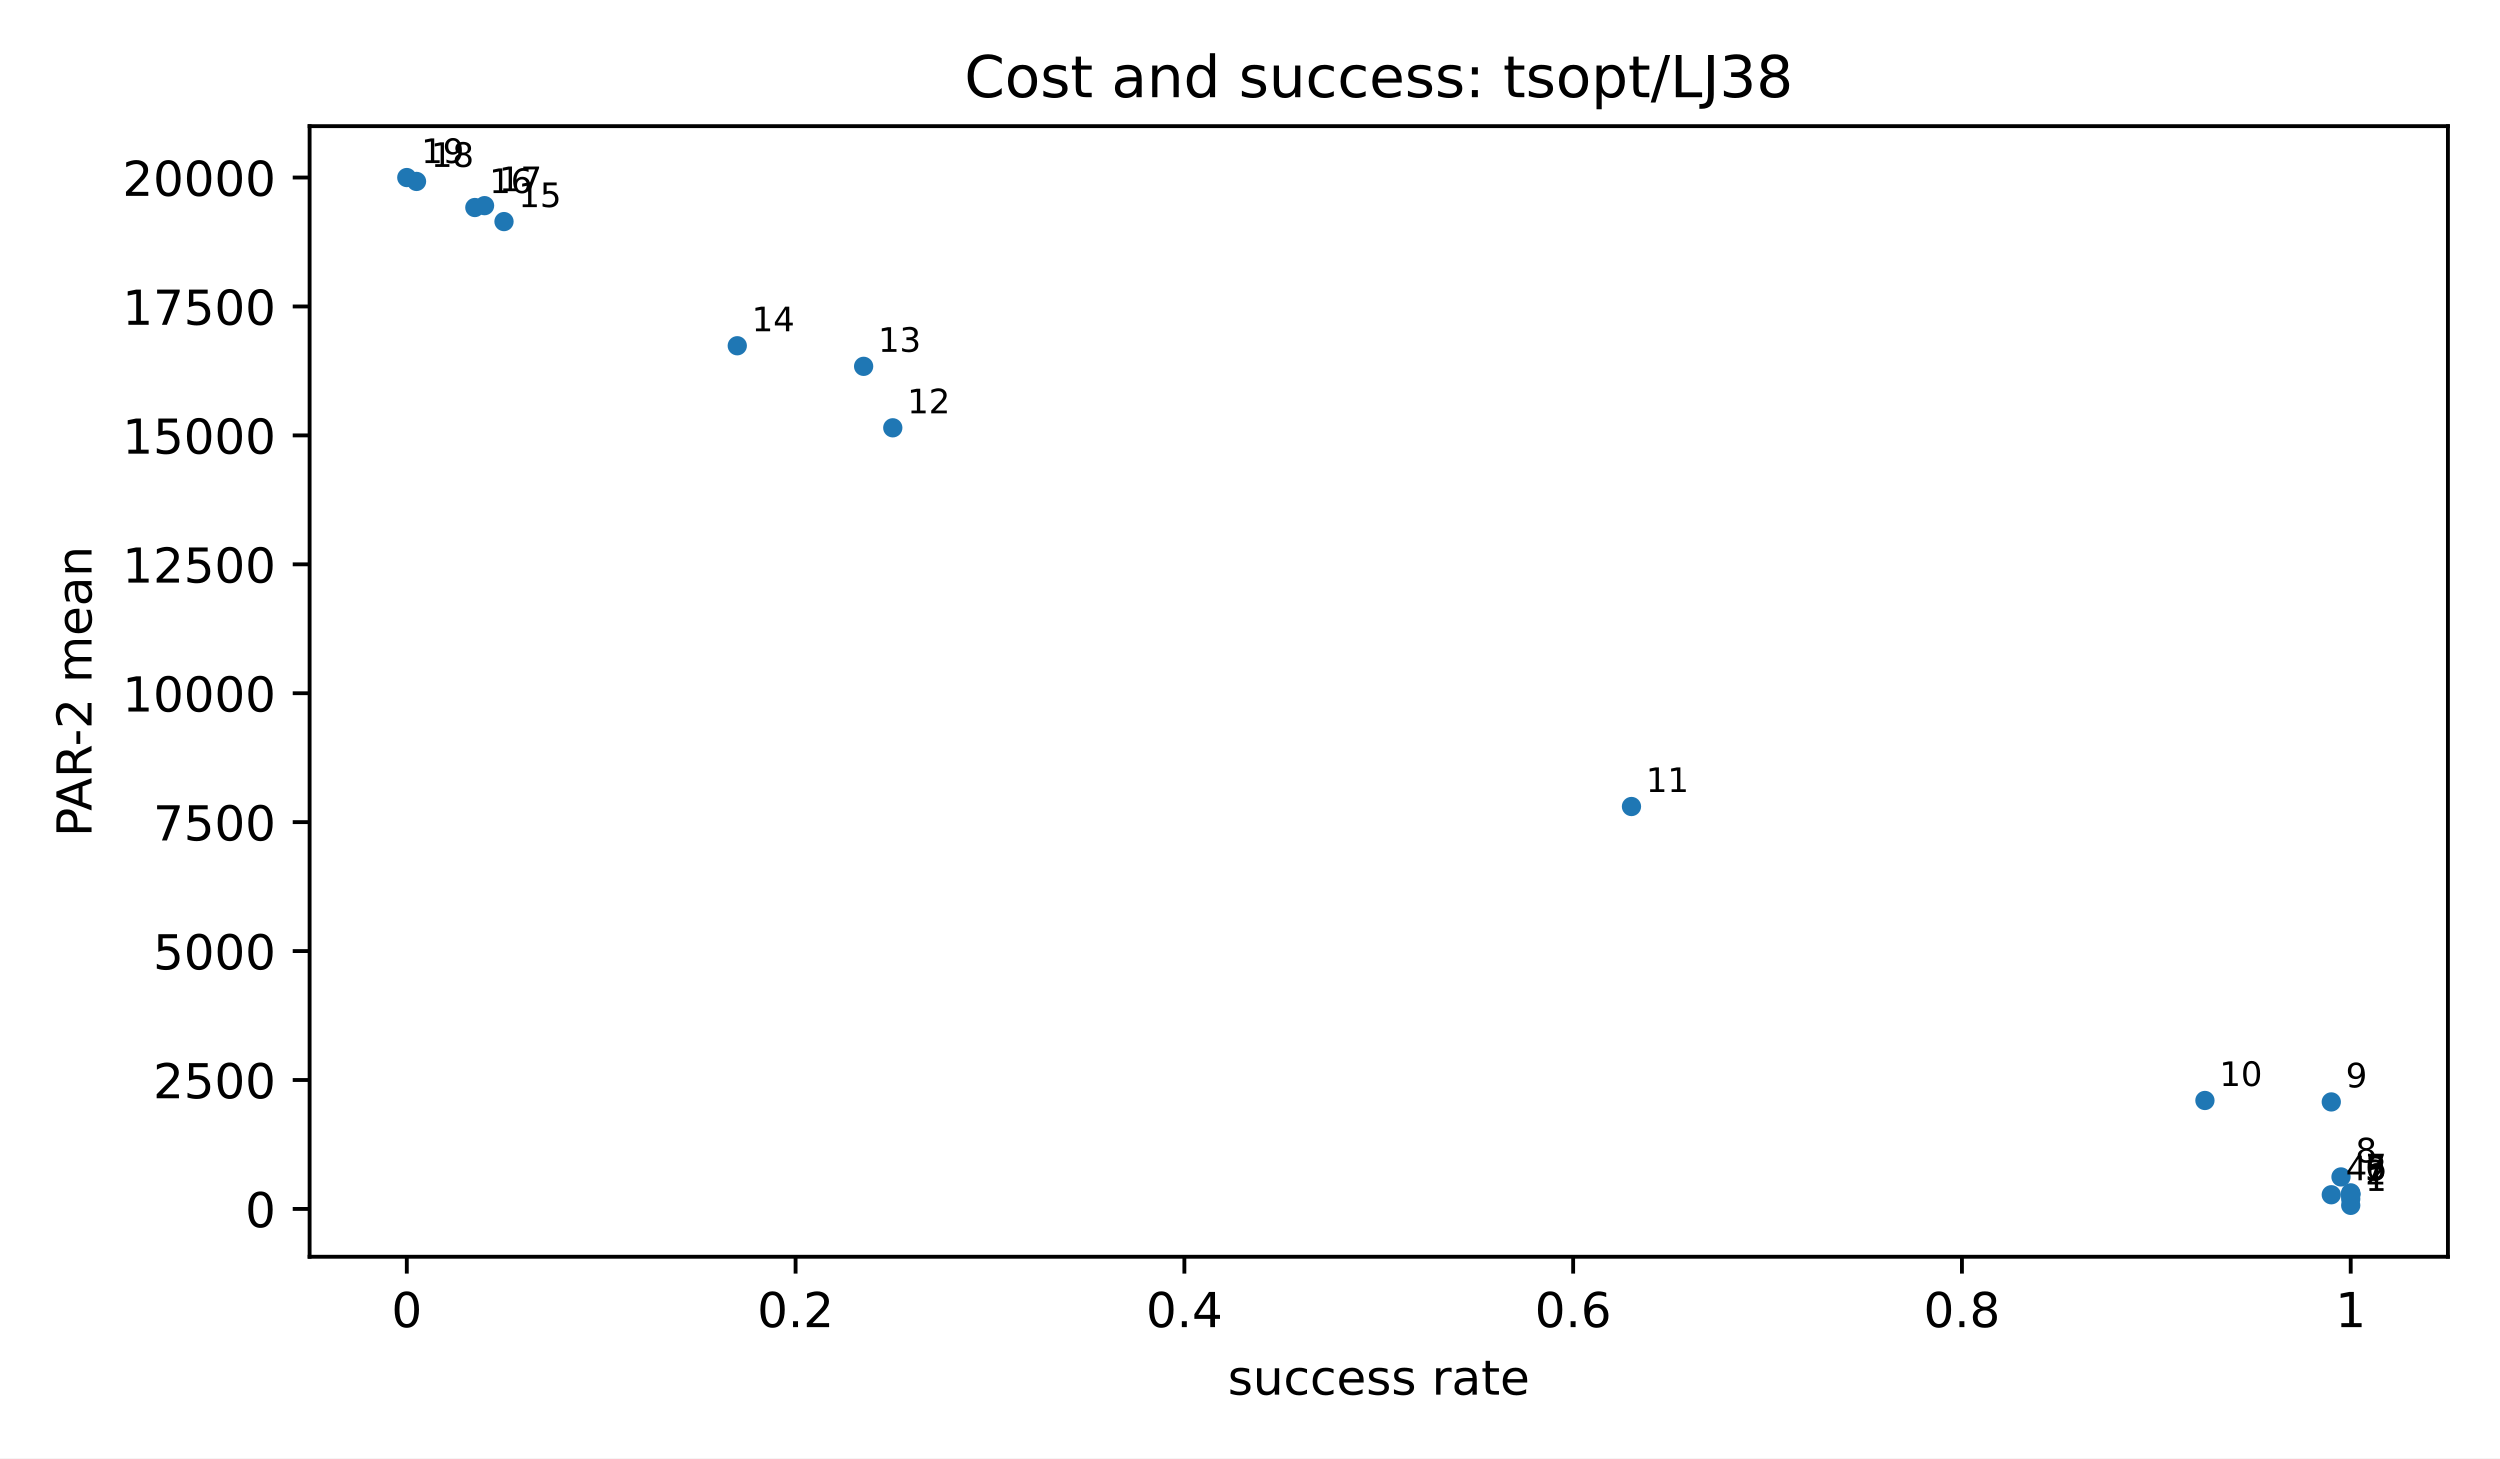
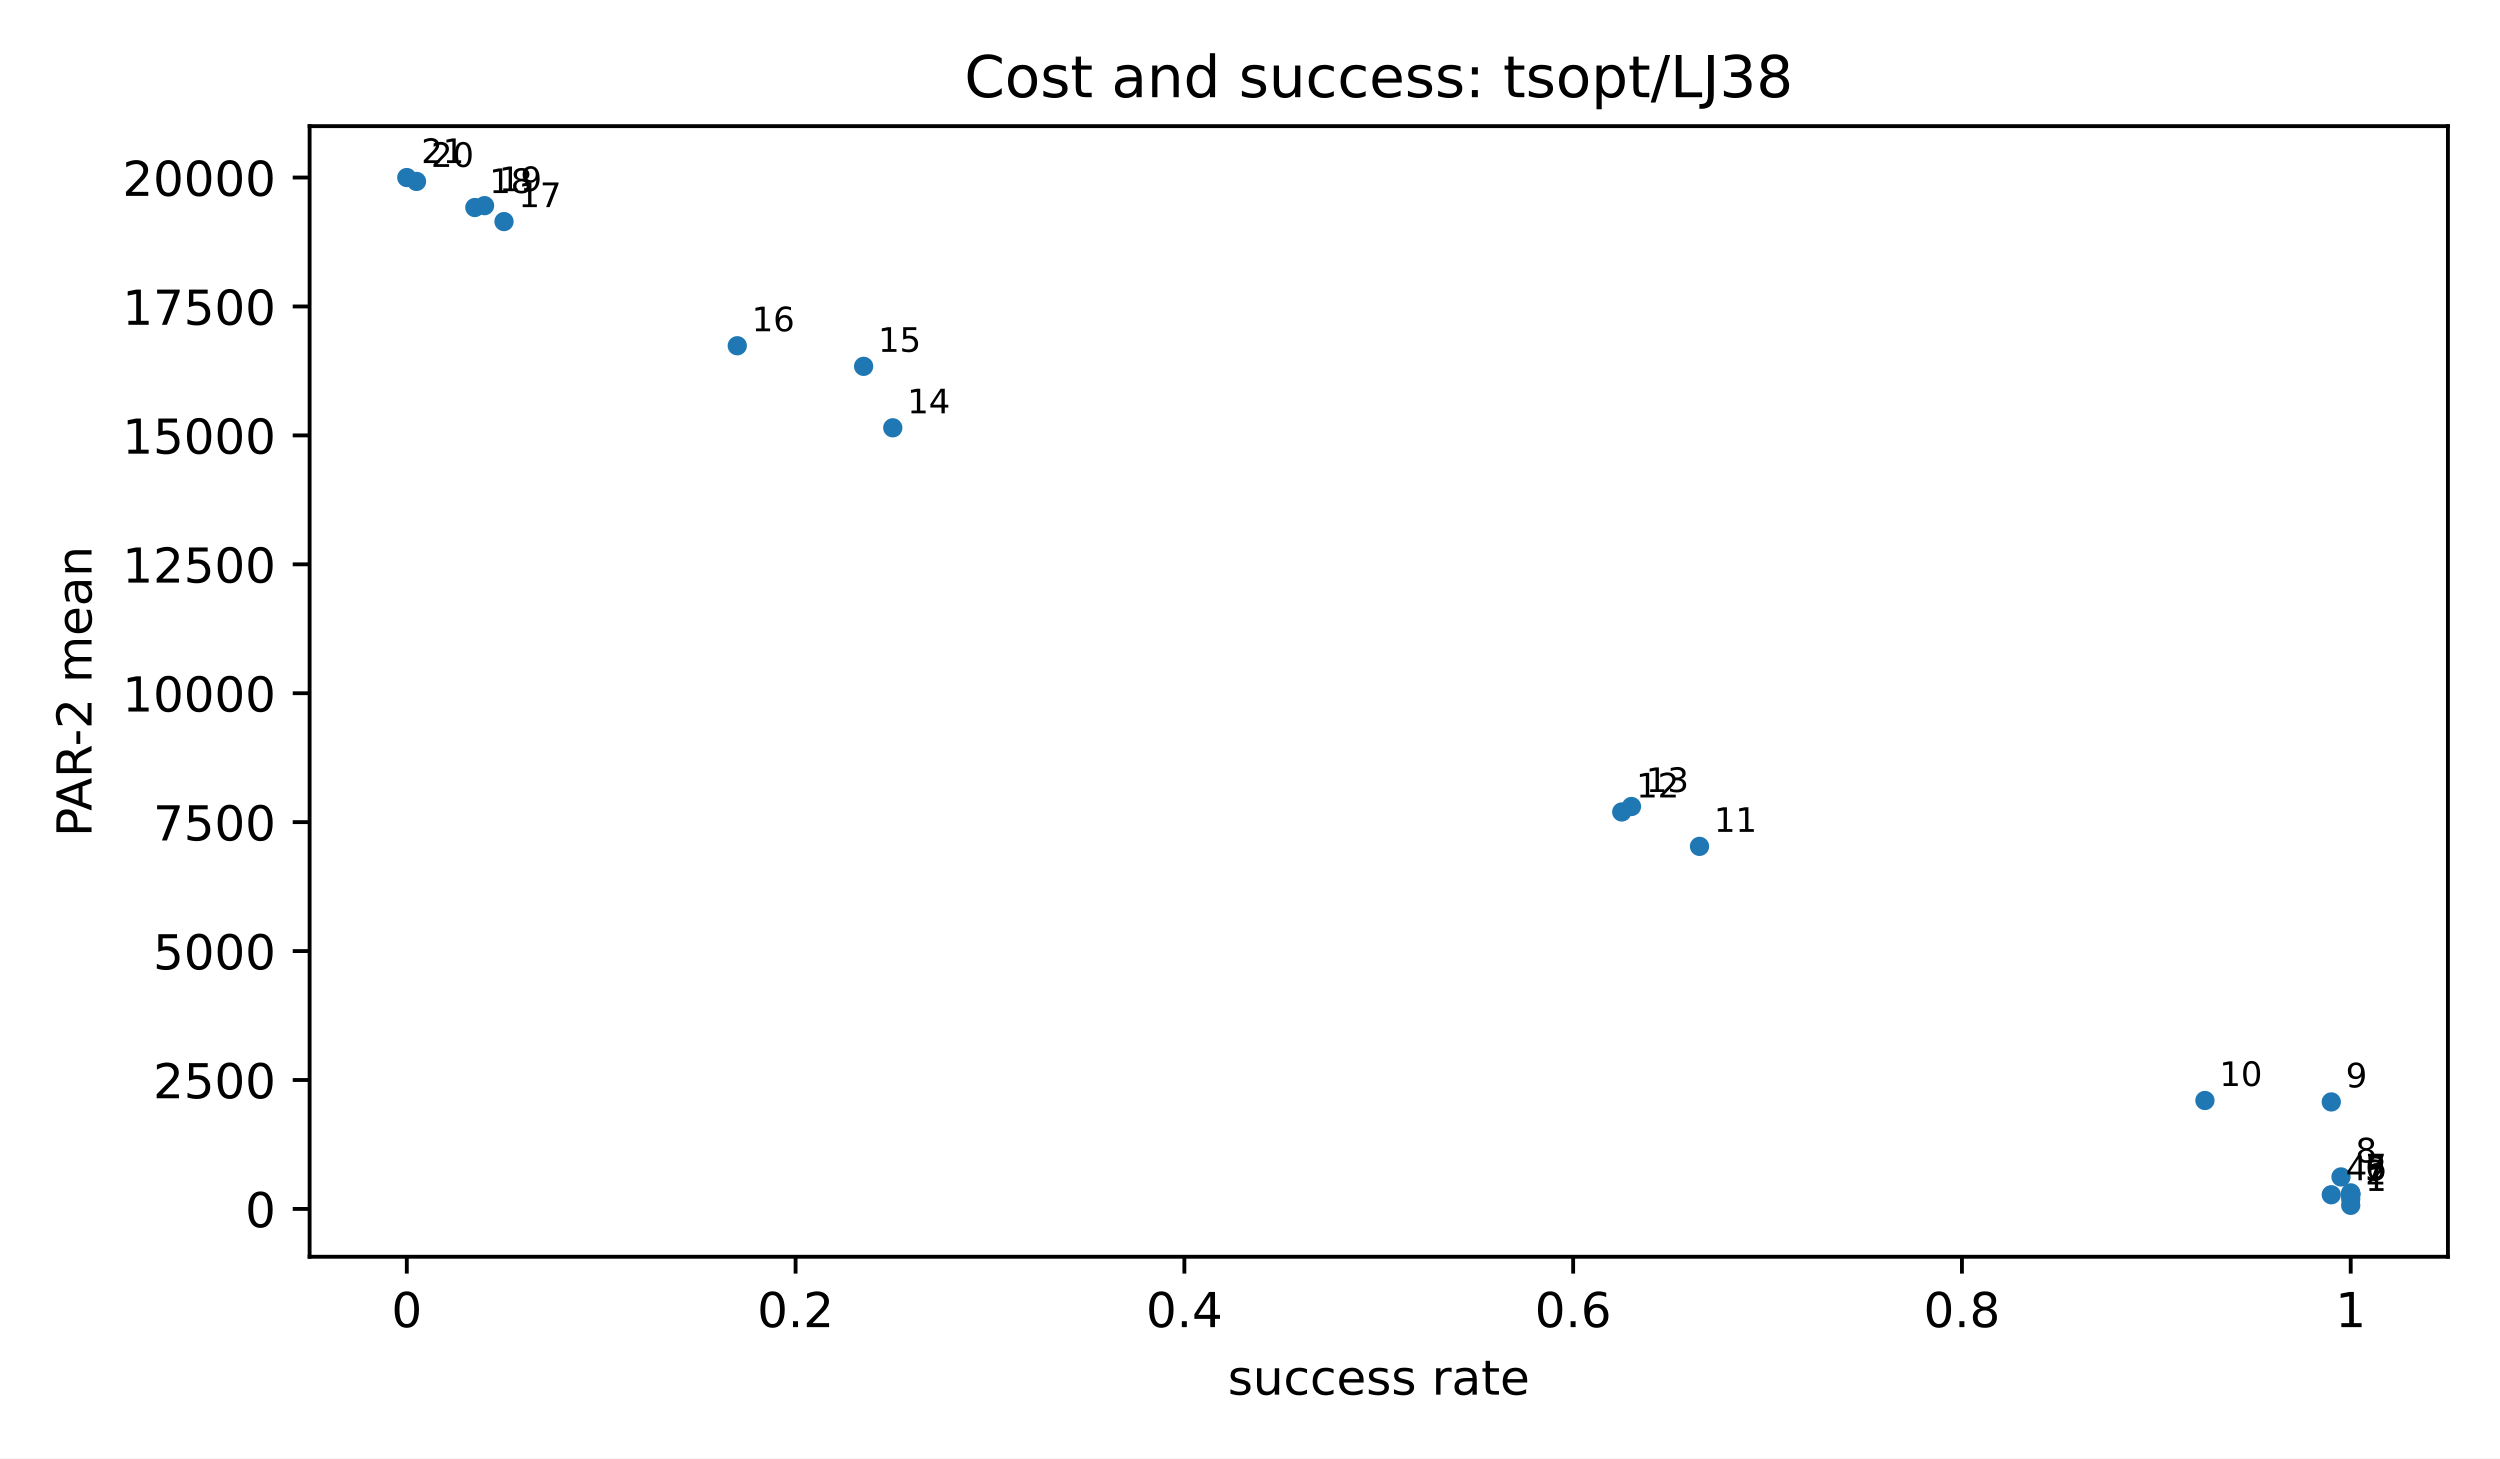
<svg xmlns="http://www.w3.org/2000/svg" xmlns:xlink="http://www.w3.org/1999/xlink" width="518.4pt" height="302.4pt" viewBox="0 0 518.4 302.4" version="1.1">
  <defs>
    <style type="text/css">*{stroke-linejoin: round; stroke-linecap: butt}</style>
  </defs>
  <g id="figure_1">
    <g id="patch_1">
      <path d="M 0 302.4  L 518.4 302.4  L 518.4 0  L 0 0  z " style="fill: #ffffff" />
    </g>
    <g id="axes_1">
      <g id="patch_2">
        <path d="M 64.2 260.6  L 507.6 260.6  L 507.6 26.16  L 64.2 26.16  z " style="fill: #ffffff" />
      </g>
      <g id="PathCollection_1">
        <defs>
          <path id="m2d8934182f" d="M 0 2  C 0.53 2 1.039 1.789 1.414 1.414  C 1.789 1.039 2 0.53 2 0  C 2 -0.53 1.789 -1.039 1.414 -1.414  C 1.039 -1.789 0.53 -2 0 -2  C -0.53 -2 -1.039 -1.789 -1.414 -1.414  C -1.789 -1.039 -2 -0.53 -2 0  C -2 0.53 -1.789 1.039 -1.414 1.414  C -1.039 1.789 -0.53 2 0 2  z " />
        </defs>
        <g clip-path="url(#p3300185fd4)">
          <use xlink:href="#m2d8934182f" x="487.445" y="249.944" style="fill: #1f77b4" />
          <use xlink:href="#m2d8934182f" x="487.445" y="248.619" style="fill: #1f77b4" />
          <use xlink:href="#m2d8934182f" x="487.445" y="247.782" style="fill: #1f77b4" />
          <use xlink:href="#m2d8934182f" x="483.415" y="247.744" style="fill: #1f77b4" />
          <use xlink:href="#m2d8934182f" x="487.445" y="247.681" style="fill: #1f77b4" />
          <use xlink:href="#m2d8934182f" x="487.445" y="247.548" style="fill: #1f77b4" />
          <use xlink:href="#m2d8934182f" x="487.445" y="247.351" style="fill: #1f77b4" />
          <use xlink:href="#m2d8934182f" x="485.43" y="244.05" style="fill: #1f77b4" />
          <use xlink:href="#m2d8934182f" x="483.415" y="228.496" style="fill: #1f77b4" />
          <use xlink:href="#m2d8934182f" x="457.214" y="228.194" style="fill: #1f77b4" />
+           <use xlink:href="#m2d8934182f" x="352.41" y="175.502" style="fill: #1f77b4" />
+           <use xlink:href="#m2d8934182f" x="336.286" y="168.369" style="fill: #1f77b4" />
          <use xlink:href="#m2d8934182f" x="338.302" y="167.238" style="fill: #1f77b4" />
          <use xlink:href="#m2d8934182f" x="185.127" y="88.71" style="fill: #1f77b4" />
          <use xlink:href="#m2d8934182f" x="179.081" y="75.964" style="fill: #1f77b4" />
          <use xlink:href="#m2d8934182f" x="152.88" y="71.696" style="fill: #1f77b4" />
          <use xlink:href="#m2d8934182f" x="104.509" y="45.947" style="fill: #1f77b4" />
          <use xlink:href="#m2d8934182f" x="98.463" y="43.031" style="fill: #1f77b4" />
          <use xlink:href="#m2d8934182f" x="100.478" y="42.644" style="fill: #1f77b4" />
          <use xlink:href="#m2d8934182f" x="86.37" y="37.621" style="fill: #1f77b4" />
          <use xlink:href="#m2d8934182f" x="84.355" y="36.816" style="fill: #1f77b4" />
        </g>
      </g>
      <g id="matplotlib.axis_1">
        <g id="xtick_1">
          <g id="line2d_1">
            <defs>
              <path id="m8ea4d47d77" d="M 0 0  L 0 3.5  " style="stroke: #000000; stroke-width: 0.8" />
            </defs>
            <g>
              <use xlink:href="#m8ea4d47d77" x="84.355" y="260.6" style="stroke: #000000; stroke-width: 0.8" />
            </g>
          </g>
          <g id="text_1">
            <text style="font-size: 10px; font-family: 'DejaVu Sans', 'Bitstream Vera Sans', 'Computer Modern Sans Serif', 'Lucida Grande', 'Verdana', 'Geneva', 'Lucid', 'Arial', 'Helvetica', 'Avant Garde', sans-serif; text-anchor: middle" x="84.355" y="275.198" transform="rotate(-0 84.35455 275.1977)">0</text>
          </g>
        </g>
        <g id="xtick_2">
          <g id="line2d_2">
            <g>
              <use xlink:href="#m8ea4d47d77" x="164.973" y="260.6" style="stroke: #000000; stroke-width: 0.8" />
            </g>
          </g>
          <g id="text_2">
            <text style="font-size: 10px; font-family: 'DejaVu Sans', 'Bitstream Vera Sans', 'Computer Modern Sans Serif', 'Lucida Grande', 'Verdana', 'Geneva', 'Lucid', 'Arial', 'Helvetica', 'Avant Garde', sans-serif; text-anchor: middle" x="164.973" y="275.198" transform="rotate(-0 164.9727 275.1977)">0.2</text>
          </g>
        </g>
        <g id="xtick_3">
          <g id="line2d_3">
            <g>
              <use xlink:href="#m8ea4d47d77" x="245.591" y="260.6" style="stroke: #000000; stroke-width: 0.8" />
            </g>
          </g>
          <g id="text_3">
            <text style="font-size: 10px; font-family: 'DejaVu Sans', 'Bitstream Vera Sans', 'Computer Modern Sans Serif', 'Lucida Grande', 'Verdana', 'Geneva', 'Lucid', 'Arial', 'Helvetica', 'Avant Garde', sans-serif; text-anchor: middle" x="245.591" y="275.198" transform="rotate(-0 245.5909 275.1977)">0.4</text>
          </g>
        </g>
        <g id="xtick_4">
          <g id="line2d_4">
            <g>
              <use xlink:href="#m8ea4d47d77" x="326.209" y="260.6" style="stroke: #000000; stroke-width: 0.8" />
            </g>
          </g>
          <g id="text_4">
            <text style="font-size: 10px; font-family: 'DejaVu Sans', 'Bitstream Vera Sans', 'Computer Modern Sans Serif', 'Lucida Grande', 'Verdana', 'Geneva', 'Lucid', 'Arial', 'Helvetica', 'Avant Garde', sans-serif; text-anchor: middle" x="326.209" y="275.198" transform="rotate(-0 326.2091 275.1977)">0.6</text>
          </g>
        </g>
        <g id="xtick_5">
          <g id="line2d_5">
            <g>
              <use xlink:href="#m8ea4d47d77" x="406.827" y="260.6" style="stroke: #000000; stroke-width: 0.8" />
            </g>
          </g>
          <g id="text_5">
            <text style="font-size: 10px; font-family: 'DejaVu Sans', 'Bitstream Vera Sans', 'Computer Modern Sans Serif', 'Lucida Grande', 'Verdana', 'Geneva', 'Lucid', 'Arial', 'Helvetica', 'Avant Garde', sans-serif; text-anchor: middle" x="406.827" y="275.198" transform="rotate(-0 406.8273 275.1977)">0.8</text>
          </g>
        </g>
        <g id="xtick_6">
          <g id="line2d_6">
            <g>
              <use xlink:href="#m8ea4d47d77" x="487.445" y="260.6" style="stroke: #000000; stroke-width: 0.8" />
            </g>
          </g>
          <g id="text_6">
            <text style="font-size: 10px; font-family: 'DejaVu Sans', 'Bitstream Vera Sans', 'Computer Modern Sans Serif', 'Lucida Grande', 'Verdana', 'Geneva', 'Lucid', 'Arial', 'Helvetica', 'Avant Garde', sans-serif; text-anchor: middle" x="487.445" y="275.198" transform="rotate(-0 487.4455 275.1977)">1</text>
          </g>
        </g>
        <g id="text_7">
          <text style="font-size: 10px; font-family: 'DejaVu Sans', 'Bitstream Vera Sans', 'Computer Modern Sans Serif', 'Lucida Grande', 'Verdana', 'Geneva', 'Lucid', 'Arial', 'Helvetica', 'Avant Garde', sans-serif; text-anchor: middle" x="285.9" y="289.198" transform="rotate(-0 285.9 289.1977)">success rate</text>
        </g>
      </g>
      <g id="matplotlib.axis_2">
        <g id="ytick_1">
          <g id="line2d_7">
            <defs>
              <path id="md659df78fa" d="M 0 0  L -3.5 0  " style="stroke: #000000; stroke-width: 0.8" />
            </defs>
            <g>
              <use xlink:href="#md659df78fa" x="64.2" y="250.679" style="stroke: #000000; stroke-width: 0.8" />
            </g>
          </g>
          <g id="text_8">
            <text style="font-size: 10px; font-family: 'DejaVu Sans', 'Bitstream Vera Sans', 'Computer Modern Sans Serif', 'Lucida Grande', 'Verdana', 'Geneva', 'Lucid', 'Arial', 'Helvetica', 'Avant Garde', sans-serif; text-anchor: end" x="57.2" y="254.478" transform="rotate(-0 57.2 254.4775)">0</text>
          </g>
        </g>
        <g id="ytick_2">
          <g id="line2d_8">
            <g>
              <use xlink:href="#md659df78fa" x="64.2" y="223.946" style="stroke: #000000; stroke-width: 0.8" />
            </g>
          </g>
          <g id="text_9">
            <text style="font-size: 10px; font-family: 'DejaVu Sans', 'Bitstream Vera Sans', 'Computer Modern Sans Serif', 'Lucida Grande', 'Verdana', 'Geneva', 'Lucid', 'Arial', 'Helvetica', 'Avant Garde', sans-serif; text-anchor: end" x="57.2" y="227.745" transform="rotate(-0 57.2 227.7447)">2500</text>
          </g>
        </g>
        <g id="ytick_3">
          <g id="line2d_9">
            <g>
              <use xlink:href="#md659df78fa" x="64.2" y="197.213" style="stroke: #000000; stroke-width: 0.8" />
            </g>
          </g>
          <g id="text_10">
            <text style="font-size: 10px; font-family: 'DejaVu Sans', 'Bitstream Vera Sans', 'Computer Modern Sans Serif', 'Lucida Grande', 'Verdana', 'Geneva', 'Lucid', 'Arial', 'Helvetica', 'Avant Garde', sans-serif; text-anchor: end" x="57.2" y="201.012" transform="rotate(-0 57.2 201.0119)">5000</text>
          </g>
        </g>
        <g id="ytick_4">
          <g id="line2d_10">
            <g>
              <use xlink:href="#md659df78fa" x="64.2" y="170.48" style="stroke: #000000; stroke-width: 0.8" />
            </g>
          </g>
          <g id="text_11">
            <text style="font-size: 10px; font-family: 'DejaVu Sans', 'Bitstream Vera Sans', 'Computer Modern Sans Serif', 'Lucida Grande', 'Verdana', 'Geneva', 'Lucid', 'Arial', 'Helvetica', 'Avant Garde', sans-serif; text-anchor: end" x="57.2" y="174.279" transform="rotate(-0 57.2 174.2791)">7500</text>
          </g>
        </g>
        <g id="ytick_5">
          <g id="line2d_11">
            <g>
              <use xlink:href="#md659df78fa" x="64.2" y="143.748" style="stroke: #000000; stroke-width: 0.8" />
            </g>
          </g>
          <g id="text_12">
            <text style="font-size: 10px; font-family: 'DejaVu Sans', 'Bitstream Vera Sans', 'Computer Modern Sans Serif', 'Lucida Grande', 'Verdana', 'Geneva', 'Lucid', 'Arial', 'Helvetica', 'Avant Garde', sans-serif; text-anchor: end" x="57.2" y="147.546" transform="rotate(-0 57.2 147.5464)">10000</text>
          </g>
        </g>
        <g id="ytick_6">
          <g id="line2d_12">
            <g>
              <use xlink:href="#md659df78fa" x="64.2" y="117.015" style="stroke: #000000; stroke-width: 0.8" />
            </g>
          </g>
          <g id="text_13">
            <text style="font-size: 10px; font-family: 'DejaVu Sans', 'Bitstream Vera Sans', 'Computer Modern Sans Serif', 'Lucida Grande', 'Verdana', 'Geneva', 'Lucid', 'Arial', 'Helvetica', 'Avant Garde', sans-serif; text-anchor: end" x="57.2" y="120.814" transform="rotate(-0 57.2 120.8136)">12500</text>
          </g>
        </g>
        <g id="ytick_7">
          <g id="line2d_13">
            <g>
              <use xlink:href="#md659df78fa" x="64.2" y="90.282" style="stroke: #000000; stroke-width: 0.8" />
            </g>
          </g>
          <g id="text_14">
            <text style="font-size: 10px; font-family: 'DejaVu Sans', 'Bitstream Vera Sans', 'Computer Modern Sans Serif', 'Lucida Grande', 'Verdana', 'Geneva', 'Lucid', 'Arial', 'Helvetica', 'Avant Garde', sans-serif; text-anchor: end" x="57.2" y="94.081" transform="rotate(-0 57.2 94.08077)">15000</text>
          </g>
        </g>
        <g id="ytick_8">
          <g id="line2d_14">
            <g>
              <use xlink:href="#md659df78fa" x="64.2" y="63.549" style="stroke: #000000; stroke-width: 0.8" />
            </g>
          </g>
          <g id="text_15">
            <text style="font-size: 10px; font-family: 'DejaVu Sans', 'Bitstream Vera Sans', 'Computer Modern Sans Serif', 'Lucida Grande', 'Verdana', 'Geneva', 'Lucid', 'Arial', 'Helvetica', 'Avant Garde', sans-serif; text-anchor: end" x="57.2" y="67.348" transform="rotate(-0 57.2 67.34798)">17500</text>
          </g>
        </g>
        <g id="ytick_9">
          <g id="line2d_15">
            <g>
              <use xlink:href="#md659df78fa" x="64.2" y="36.816" style="stroke: #000000; stroke-width: 0.8" />
            </g>
          </g>
          <g id="text_16">
            <text style="font-size: 10px; font-family: 'DejaVu Sans', 'Bitstream Vera Sans', 'Computer Modern Sans Serif', 'Lucida Grande', 'Verdana', 'Geneva', 'Lucid', 'Arial', 'Helvetica', 'Avant Garde', sans-serif; text-anchor: end" x="57.2" y="40.615" transform="rotate(-0 57.2 40.61519)">20000</text>
          </g>
        </g>
        <g id="text_17">
          <text style="font-size: 10px; font-family: 'DejaVu Sans', 'Bitstream Vera Sans', 'Computer Modern Sans Serif', 'Lucida Grande', 'Verdana', 'Geneva', 'Lucid', 'Arial', 'Helvetica', 'Avant Garde', sans-serif; text-anchor: middle" x="18.985" y="143.38" transform="rotate(-90 18.98516 143.38)">PAR-2 mean</text>
        </g>
      </g>
      <g id="patch_3">
        <path d="M 64.2 260.6  L 64.2 26.16  " style="fill: none; stroke: #000000; stroke-width: 0.8; stroke-linejoin: miter; stroke-linecap: square" />
      </g>
      <g id="patch_4">
        <path d="M 507.6 260.6  L 507.6 26.16  " style="fill: none; stroke: #000000; stroke-width: 0.8; stroke-linejoin: miter; stroke-linecap: square" />
      </g>
      <g id="patch_5">
        <path d="M 64.2 260.6  L 507.6 260.6  " style="fill: none; stroke: #000000; stroke-width: 0.8; stroke-linejoin: miter; stroke-linecap: square" />
      </g>
      <g id="patch_6">
        <path d="M 64.2 26.16  L 507.6 26.16  " style="fill: none; stroke: #000000; stroke-width: 0.8; stroke-linejoin: miter; stroke-linecap: square" />
      </g>
      <g id="text_18">
        <text style="font-size: 7px; font-family: 'DejaVu Sans', 'Bitstream Vera Sans', 'Computer Modern Sans Serif', 'Lucida Grande', 'Verdana', 'Geneva', 'Lucid', 'Arial', 'Helvetica', 'Avant Garde', sans-serif; text-anchor: start" x="490.445" y="246.944" transform="rotate(-0 490.4455 246.9436)">1</text>
      </g>
      <g id="text_19">
        <text style="font-size: 7px; font-family: 'DejaVu Sans', 'Bitstream Vera Sans', 'Computer Modern Sans Serif', 'Lucida Grande', 'Verdana', 'Geneva', 'Lucid', 'Arial', 'Helvetica', 'Avant Garde', sans-serif; text-anchor: start" x="490.445" y="245.619" transform="rotate(-0 490.4455 245.6192)">2</text>
      </g>
      <g id="text_20">
        <text style="font-size: 7px; font-family: 'DejaVu Sans', 'Bitstream Vera Sans', 'Computer Modern Sans Serif', 'Lucida Grande', 'Verdana', 'Geneva', 'Lucid', 'Arial', 'Helvetica', 'Avant Garde', sans-serif; text-anchor: start" x="490.445" y="244.782" transform="rotate(-0 490.4455 244.7825)">3</text>
      </g>
      <g id="text_21">
        <text style="font-size: 7px; font-family: 'DejaVu Sans', 'Bitstream Vera Sans', 'Computer Modern Sans Serif', 'Lucida Grande', 'Verdana', 'Geneva', 'Lucid', 'Arial', 'Helvetica', 'Avant Garde', sans-serif; text-anchor: start" x="486.415" y="244.744" transform="rotate(-0 486.4145 244.7438)">4</text>
      </g>
      <g id="text_22">
        <text style="font-size: 7px; font-family: 'DejaVu Sans', 'Bitstream Vera Sans', 'Computer Modern Sans Serif', 'Lucida Grande', 'Verdana', 'Geneva', 'Lucid', 'Arial', 'Helvetica', 'Avant Garde', sans-serif; text-anchor: start" x="490.445" y="244.681" transform="rotate(-0 490.4455 244.6811)">5</text>
      </g>
      <g id="text_23">
        <text style="font-size: 7px; font-family: 'DejaVu Sans', 'Bitstream Vera Sans', 'Computer Modern Sans Serif', 'Lucida Grande', 'Verdana', 'Geneva', 'Lucid', 'Arial', 'Helvetica', 'Avant Garde', sans-serif; text-anchor: start" x="490.445" y="244.548" transform="rotate(-0 490.4455 244.548)">6</text>
      </g>
      <g id="text_24">
        <text style="font-size: 7px; font-family: 'DejaVu Sans', 'Bitstream Vera Sans', 'Computer Modern Sans Serif', 'Lucida Grande', 'Verdana', 'Geneva', 'Lucid', 'Arial', 'Helvetica', 'Avant Garde', sans-serif; text-anchor: start" x="490.445" y="244.351" transform="rotate(-0 490.4455 244.3511)">7</text>
      </g>
      <g id="text_25">
        <text style="font-size: 7px; font-family: 'DejaVu Sans', 'Bitstream Vera Sans', 'Computer Modern Sans Serif', 'Lucida Grande', 'Verdana', 'Geneva', 'Lucid', 'Arial', 'Helvetica', 'Avant Garde', sans-serif; text-anchor: start" x="488.43" y="241.05" transform="rotate(-0 488.43 241.0501)">8</text>
      </g>
      <g id="text_26">
        <text style="font-size: 7px; font-family: 'DejaVu Sans', 'Bitstream Vera Sans', 'Computer Modern Sans Serif', 'Lucida Grande', 'Verdana', 'Geneva', 'Lucid', 'Arial', 'Helvetica', 'Avant Garde', sans-serif; text-anchor: start" x="486.415" y="225.496" transform="rotate(-0 486.4145 225.4962)">9</text>
      </g>
      <g id="text_27">
        <text style="font-size: 7px; font-family: 'DejaVu Sans', 'Bitstream Vera Sans', 'Computer Modern Sans Serif', 'Lucida Grande', 'Verdana', 'Geneva', 'Lucid', 'Arial', 'Helvetica', 'Avant Garde', sans-serif; text-anchor: start" x="460.214" y="225.194" transform="rotate(-0 460.2136 225.1941)">10</text>
      </g>
      <g id="text_28">
-         <text style="font-size: 7px; font-family: 'DejaVu Sans', 'Bitstream Vera Sans', 'Computer Modern Sans Serif', 'Lucida Grande', 'Verdana', 'Geneva', 'Lucid', 'Arial', 'Helvetica', 'Avant Garde', sans-serif; text-anchor: start" x="341.302" y="164.238" transform="rotate(-0 341.3018 164.2383)">11</text>
+         <text style="font-size: 7px; font-family: 'DejaVu Sans', 'Bitstream Vera Sans', 'Computer Modern Sans Serif', 'Lucida Grande', 'Verdana', 'Geneva', 'Lucid', 'Arial', 'Helvetica', 'Avant Garde', sans-serif; text-anchor: start" x="355.41" y="172.502" transform="rotate(-0 355.41 172.5022)">11</text>
      </g>
      <g id="text_29">
-         <text style="font-size: 7px; font-family: 'DejaVu Sans', 'Bitstream Vera Sans', 'Computer Modern Sans Serif', 'Lucida Grande', 'Verdana', 'Geneva', 'Lucid', 'Arial', 'Helvetica', 'Avant Garde', sans-serif; text-anchor: start" x="188.127" y="85.71" transform="rotate(-0 188.1273 85.71011)">12</text>
+         <text style="font-size: 7px; font-family: 'DejaVu Sans', 'Bitstream Vera Sans', 'Computer Modern Sans Serif', 'Lucida Grande', 'Verdana', 'Geneva', 'Lucid', 'Arial', 'Helvetica', 'Avant Garde', sans-serif; text-anchor: start" x="339.286" y="165.369" transform="rotate(-0 339.2864 165.3693)">12</text>
      </g>
      <g id="text_30">
-         <text style="font-size: 7px; font-family: 'DejaVu Sans', 'Bitstream Vera Sans', 'Computer Modern Sans Serif', 'Lucida Grande', 'Verdana', 'Geneva', 'Lucid', 'Arial', 'Helvetica', 'Avant Garde', sans-serif; text-anchor: start" x="182.081" y="72.964" transform="rotate(-0 182.0809 72.96424)">13</text>
+         <text style="font-size: 7px; font-family: 'DejaVu Sans', 'Bitstream Vera Sans', 'Computer Modern Sans Serif', 'Lucida Grande', 'Verdana', 'Geneva', 'Lucid', 'Arial', 'Helvetica', 'Avant Garde', sans-serif; text-anchor: start" x="341.302" y="164.238" transform="rotate(-0 341.3018 164.2383)">13</text>
      </g>
      <g id="text_31">
-         <text style="font-size: 7px; font-family: 'DejaVu Sans', 'Bitstream Vera Sans', 'Computer Modern Sans Serif', 'Lucida Grande', 'Verdana', 'Geneva', 'Lucid', 'Arial', 'Helvetica', 'Avant Garde', sans-serif; text-anchor: start" x="155.88" y="68.696" transform="rotate(-0 155.88 68.69618)">14</text>
+         <text style="font-size: 7px; font-family: 'DejaVu Sans', 'Bitstream Vera Sans', 'Computer Modern Sans Serif', 'Lucida Grande', 'Verdana', 'Geneva', 'Lucid', 'Arial', 'Helvetica', 'Avant Garde', sans-serif; text-anchor: start" x="188.127" y="85.71" transform="rotate(-0 188.1273 85.71011)">14</text>
      </g>
      <g id="text_32">
-         <text style="font-size: 7px; font-family: 'DejaVu Sans', 'Bitstream Vera Sans', 'Computer Modern Sans Serif', 'Lucida Grande', 'Verdana', 'Geneva', 'Lucid', 'Arial', 'Helvetica', 'Avant Garde', sans-serif; text-anchor: start" x="107.509" y="42.947" transform="rotate(-0 107.5091 42.947)">15</text>
+         <text style="font-size: 7px; font-family: 'DejaVu Sans', 'Bitstream Vera Sans', 'Computer Modern Sans Serif', 'Lucida Grande', 'Verdana', 'Geneva', 'Lucid', 'Arial', 'Helvetica', 'Avant Garde', sans-serif; text-anchor: start" x="182.081" y="72.964" transform="rotate(-0 182.0809 72.96424)">15</text>
      </g>
      <g id="text_33">
-         <text style="font-size: 7px; font-family: 'DejaVu Sans', 'Bitstream Vera Sans', 'Computer Modern Sans Serif', 'Lucida Grande', 'Verdana', 'Geneva', 'Lucid', 'Arial', 'Helvetica', 'Avant Garde', sans-serif; text-anchor: start" x="101.463" y="40.031" transform="rotate(-0 101.4627 40.03099)">16</text>
+         <text style="font-size: 7px; font-family: 'DejaVu Sans', 'Bitstream Vera Sans', 'Computer Modern Sans Serif', 'Lucida Grande', 'Verdana', 'Geneva', 'Lucid', 'Arial', 'Helvetica', 'Avant Garde', sans-serif; text-anchor: start" x="155.88" y="68.696" transform="rotate(-0 155.88 68.69618)">16</text>
      </g>
      <g id="text_34">
-         <text style="font-size: 7px; font-family: 'DejaVu Sans', 'Bitstream Vera Sans', 'Computer Modern Sans Serif', 'Lucida Grande', 'Verdana', 'Geneva', 'Lucid', 'Arial', 'Helvetica', 'Avant Garde', sans-serif; text-anchor: start" x="103.478" y="39.644" transform="rotate(-0 103.4782 39.64433)">17</text>
+         <text style="font-size: 7px; font-family: 'DejaVu Sans', 'Bitstream Vera Sans', 'Computer Modern Sans Serif', 'Lucida Grande', 'Verdana', 'Geneva', 'Lucid', 'Arial', 'Helvetica', 'Avant Garde', sans-serif; text-anchor: start" x="107.509" y="42.947" transform="rotate(-0 107.5091 42.947)">17</text>
      </g>
      <g id="text_35">
-         <text style="font-size: 7px; font-family: 'DejaVu Sans', 'Bitstream Vera Sans', 'Computer Modern Sans Serif', 'Lucida Grande', 'Verdana', 'Geneva', 'Lucid', 'Arial', 'Helvetica', 'Avant Garde', sans-serif; text-anchor: start" x="89.37" y="34.621" transform="rotate(-0 89.37 34.62086)">18</text>
+         <text style="font-size: 7px; font-family: 'DejaVu Sans', 'Bitstream Vera Sans', 'Computer Modern Sans Serif', 'Lucida Grande', 'Verdana', 'Geneva', 'Lucid', 'Arial', 'Helvetica', 'Avant Garde', sans-serif; text-anchor: start" x="101.463" y="40.031" transform="rotate(-0 101.4627 40.03099)">18</text>
      </g>
      <g id="text_36">
-         <text style="font-size: 7px; font-family: 'DejaVu Sans', 'Bitstream Vera Sans', 'Computer Modern Sans Serif', 'Lucida Grande', 'Verdana', 'Geneva', 'Lucid', 'Arial', 'Helvetica', 'Avant Garde', sans-serif; text-anchor: start" x="87.355" y="33.816" transform="rotate(-0 87.35455 33.81636)">19</text>
+         <text style="font-size: 7px; font-family: 'DejaVu Sans', 'Bitstream Vera Sans', 'Computer Modern Sans Serif', 'Lucida Grande', 'Verdana', 'Geneva', 'Lucid', 'Arial', 'Helvetica', 'Avant Garde', sans-serif; text-anchor: start" x="103.478" y="39.644" transform="rotate(-0 103.4782 39.64433)">19</text>
      </g>
      <g id="text_37">
+         <text style="font-size: 7px; font-family: 'DejaVu Sans', 'Bitstream Vera Sans', 'Computer Modern Sans Serif', 'Lucida Grande', 'Verdana', 'Geneva', 'Lucid', 'Arial', 'Helvetica', 'Avant Garde', sans-serif; text-anchor: start" x="89.37" y="34.621" transform="rotate(-0 89.37 34.62086)">20</text>
+       </g>
+       <g id="text_38">
+         <text style="font-size: 7px; font-family: 'DejaVu Sans', 'Bitstream Vera Sans', 'Computer Modern Sans Serif', 'Lucida Grande', 'Verdana', 'Geneva', 'Lucid', 'Arial', 'Helvetica', 'Avant Garde', sans-serif; text-anchor: start" x="87.355" y="33.816" transform="rotate(-0 87.35455 33.81636)">21</text>
+       </g>
+       <g id="text_39">
        <text style="font-size: 12px; font-family: 'DejaVu Sans', 'Bitstream Vera Sans', 'Computer Modern Sans Serif', 'Lucida Grande', 'Verdana', 'Geneva', 'Lucid', 'Arial', 'Helvetica', 'Avant Garde', sans-serif; text-anchor: middle" x="285.9" y="20.16" transform="rotate(-0 285.9 20.16)">Cost and success: tsopt/LJ38</text>
      </g>
    </g>
  </g>
  <defs>
    <clipPath id="p3300185fd4">
      <rect x="64.2" y="26.16" width="443.4" height="234.44" />
    </clipPath>
  </defs>
</svg>
